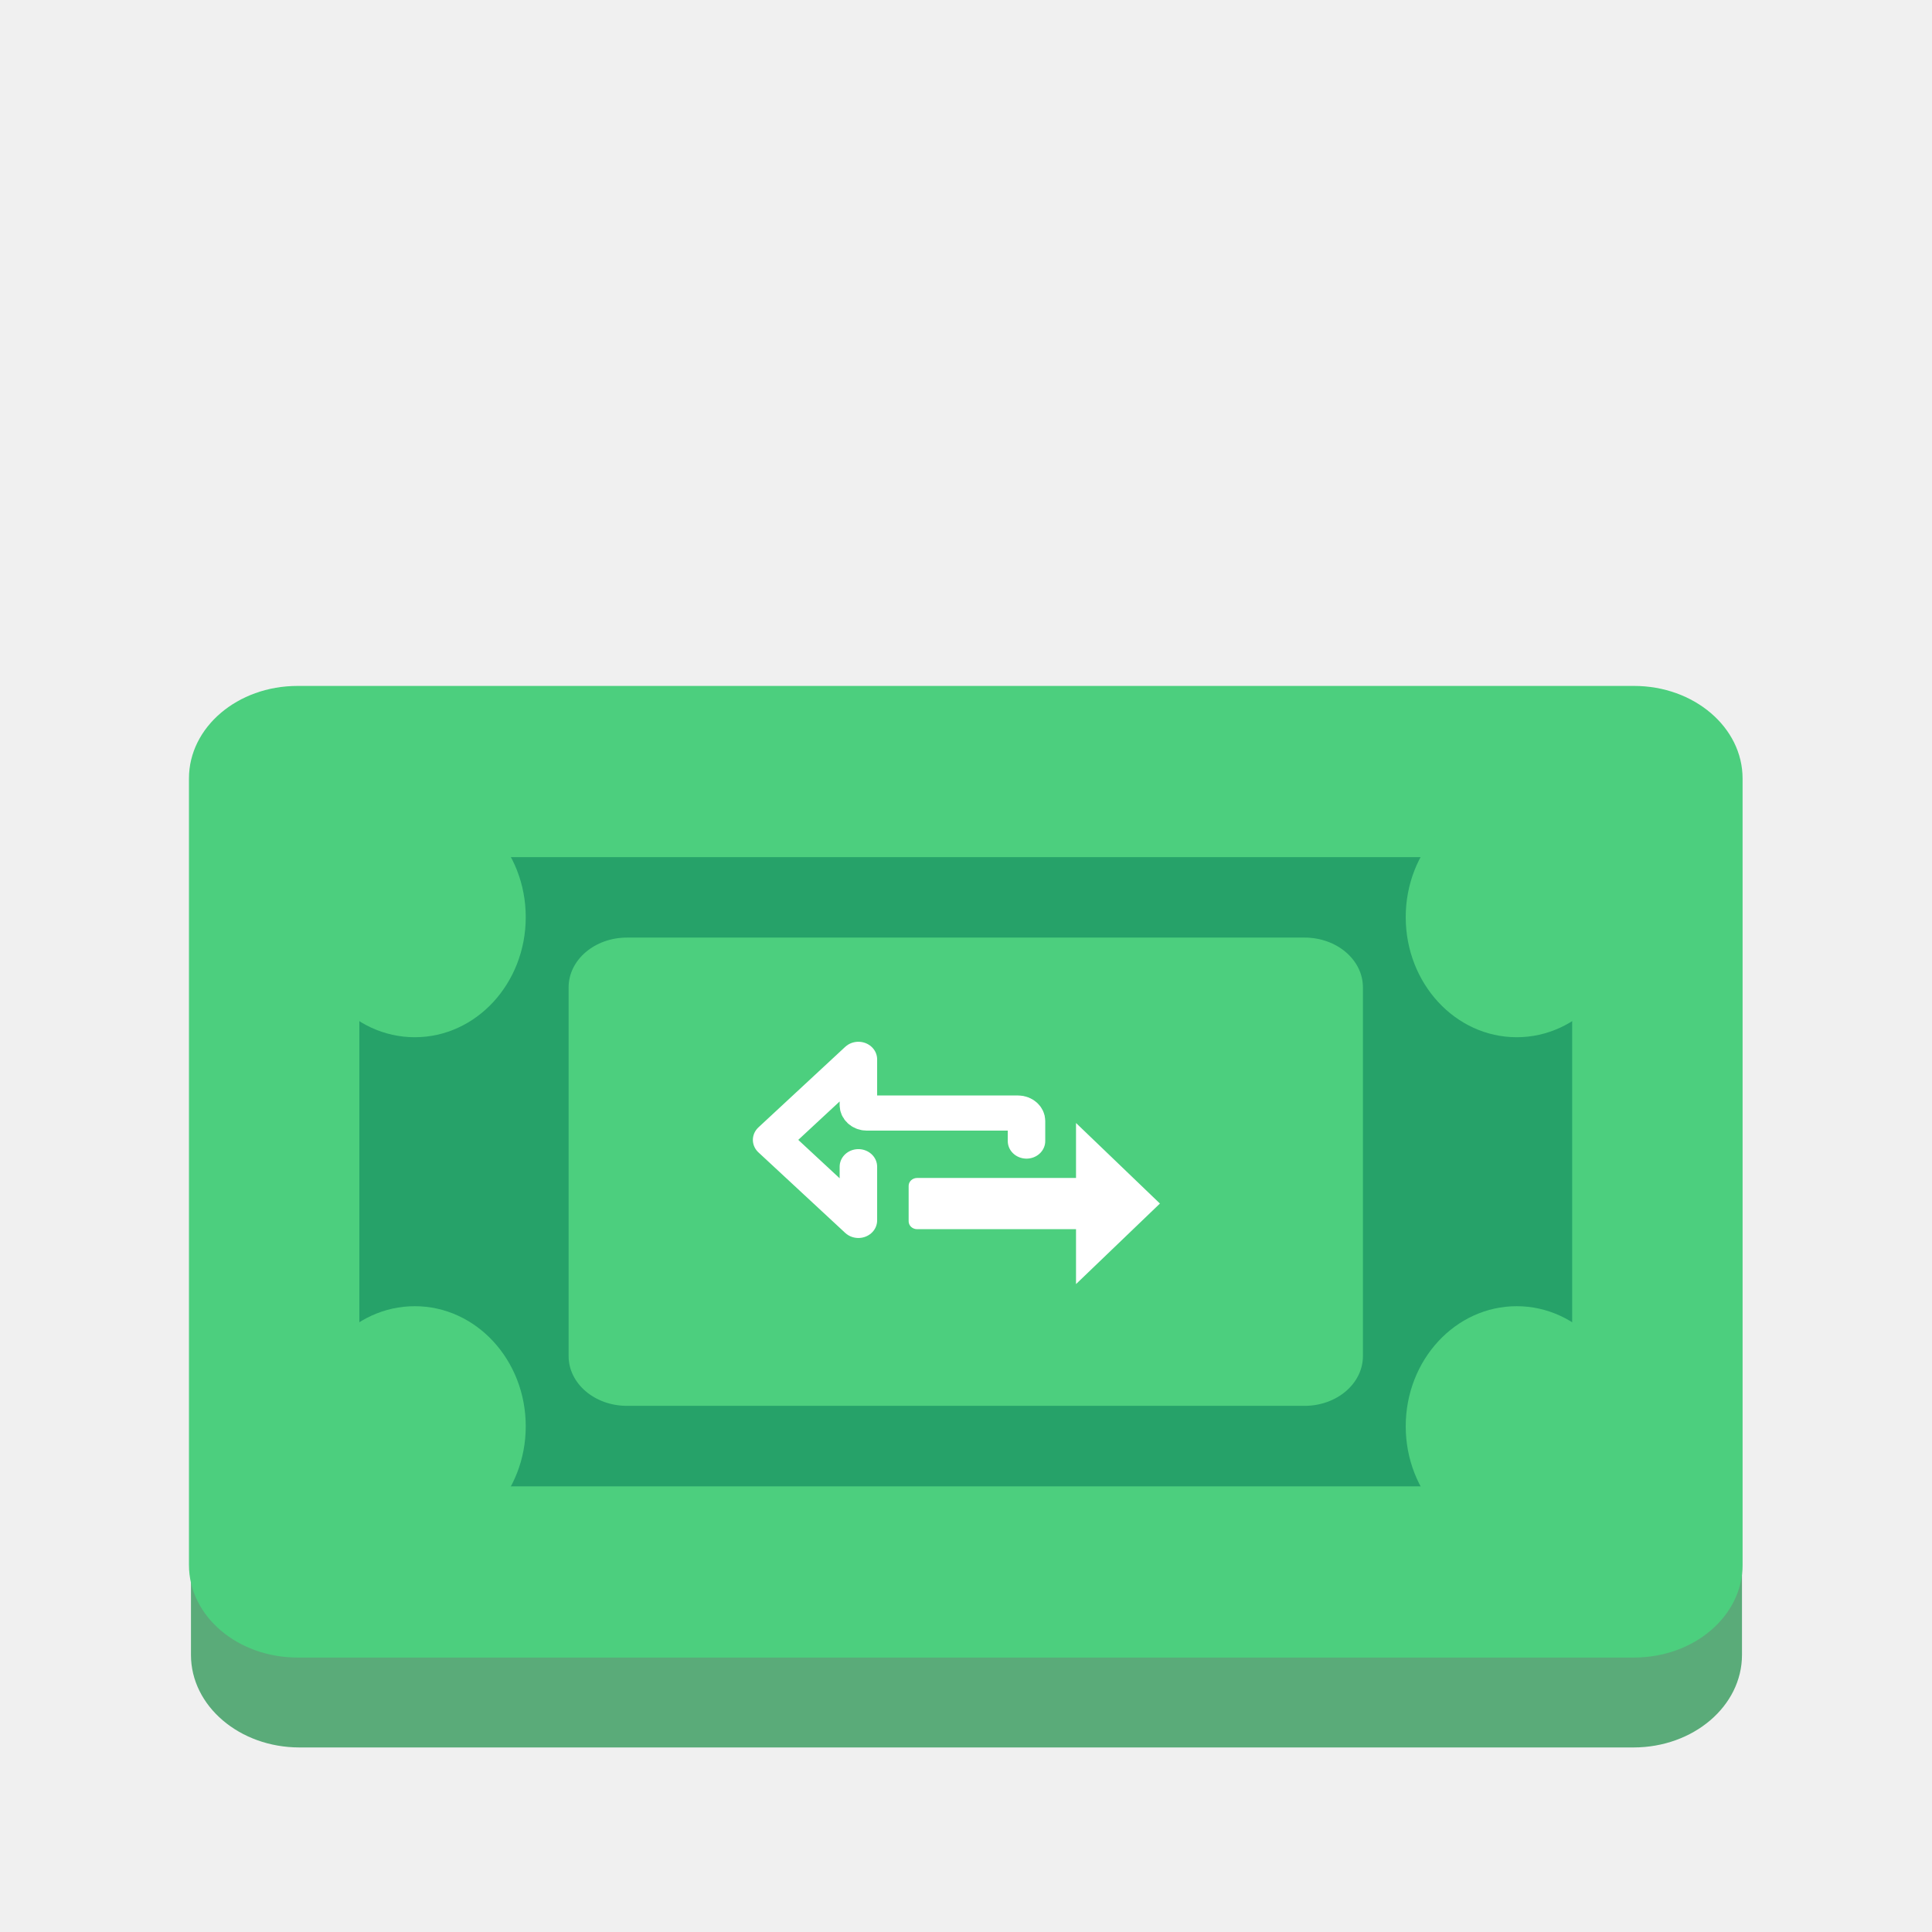
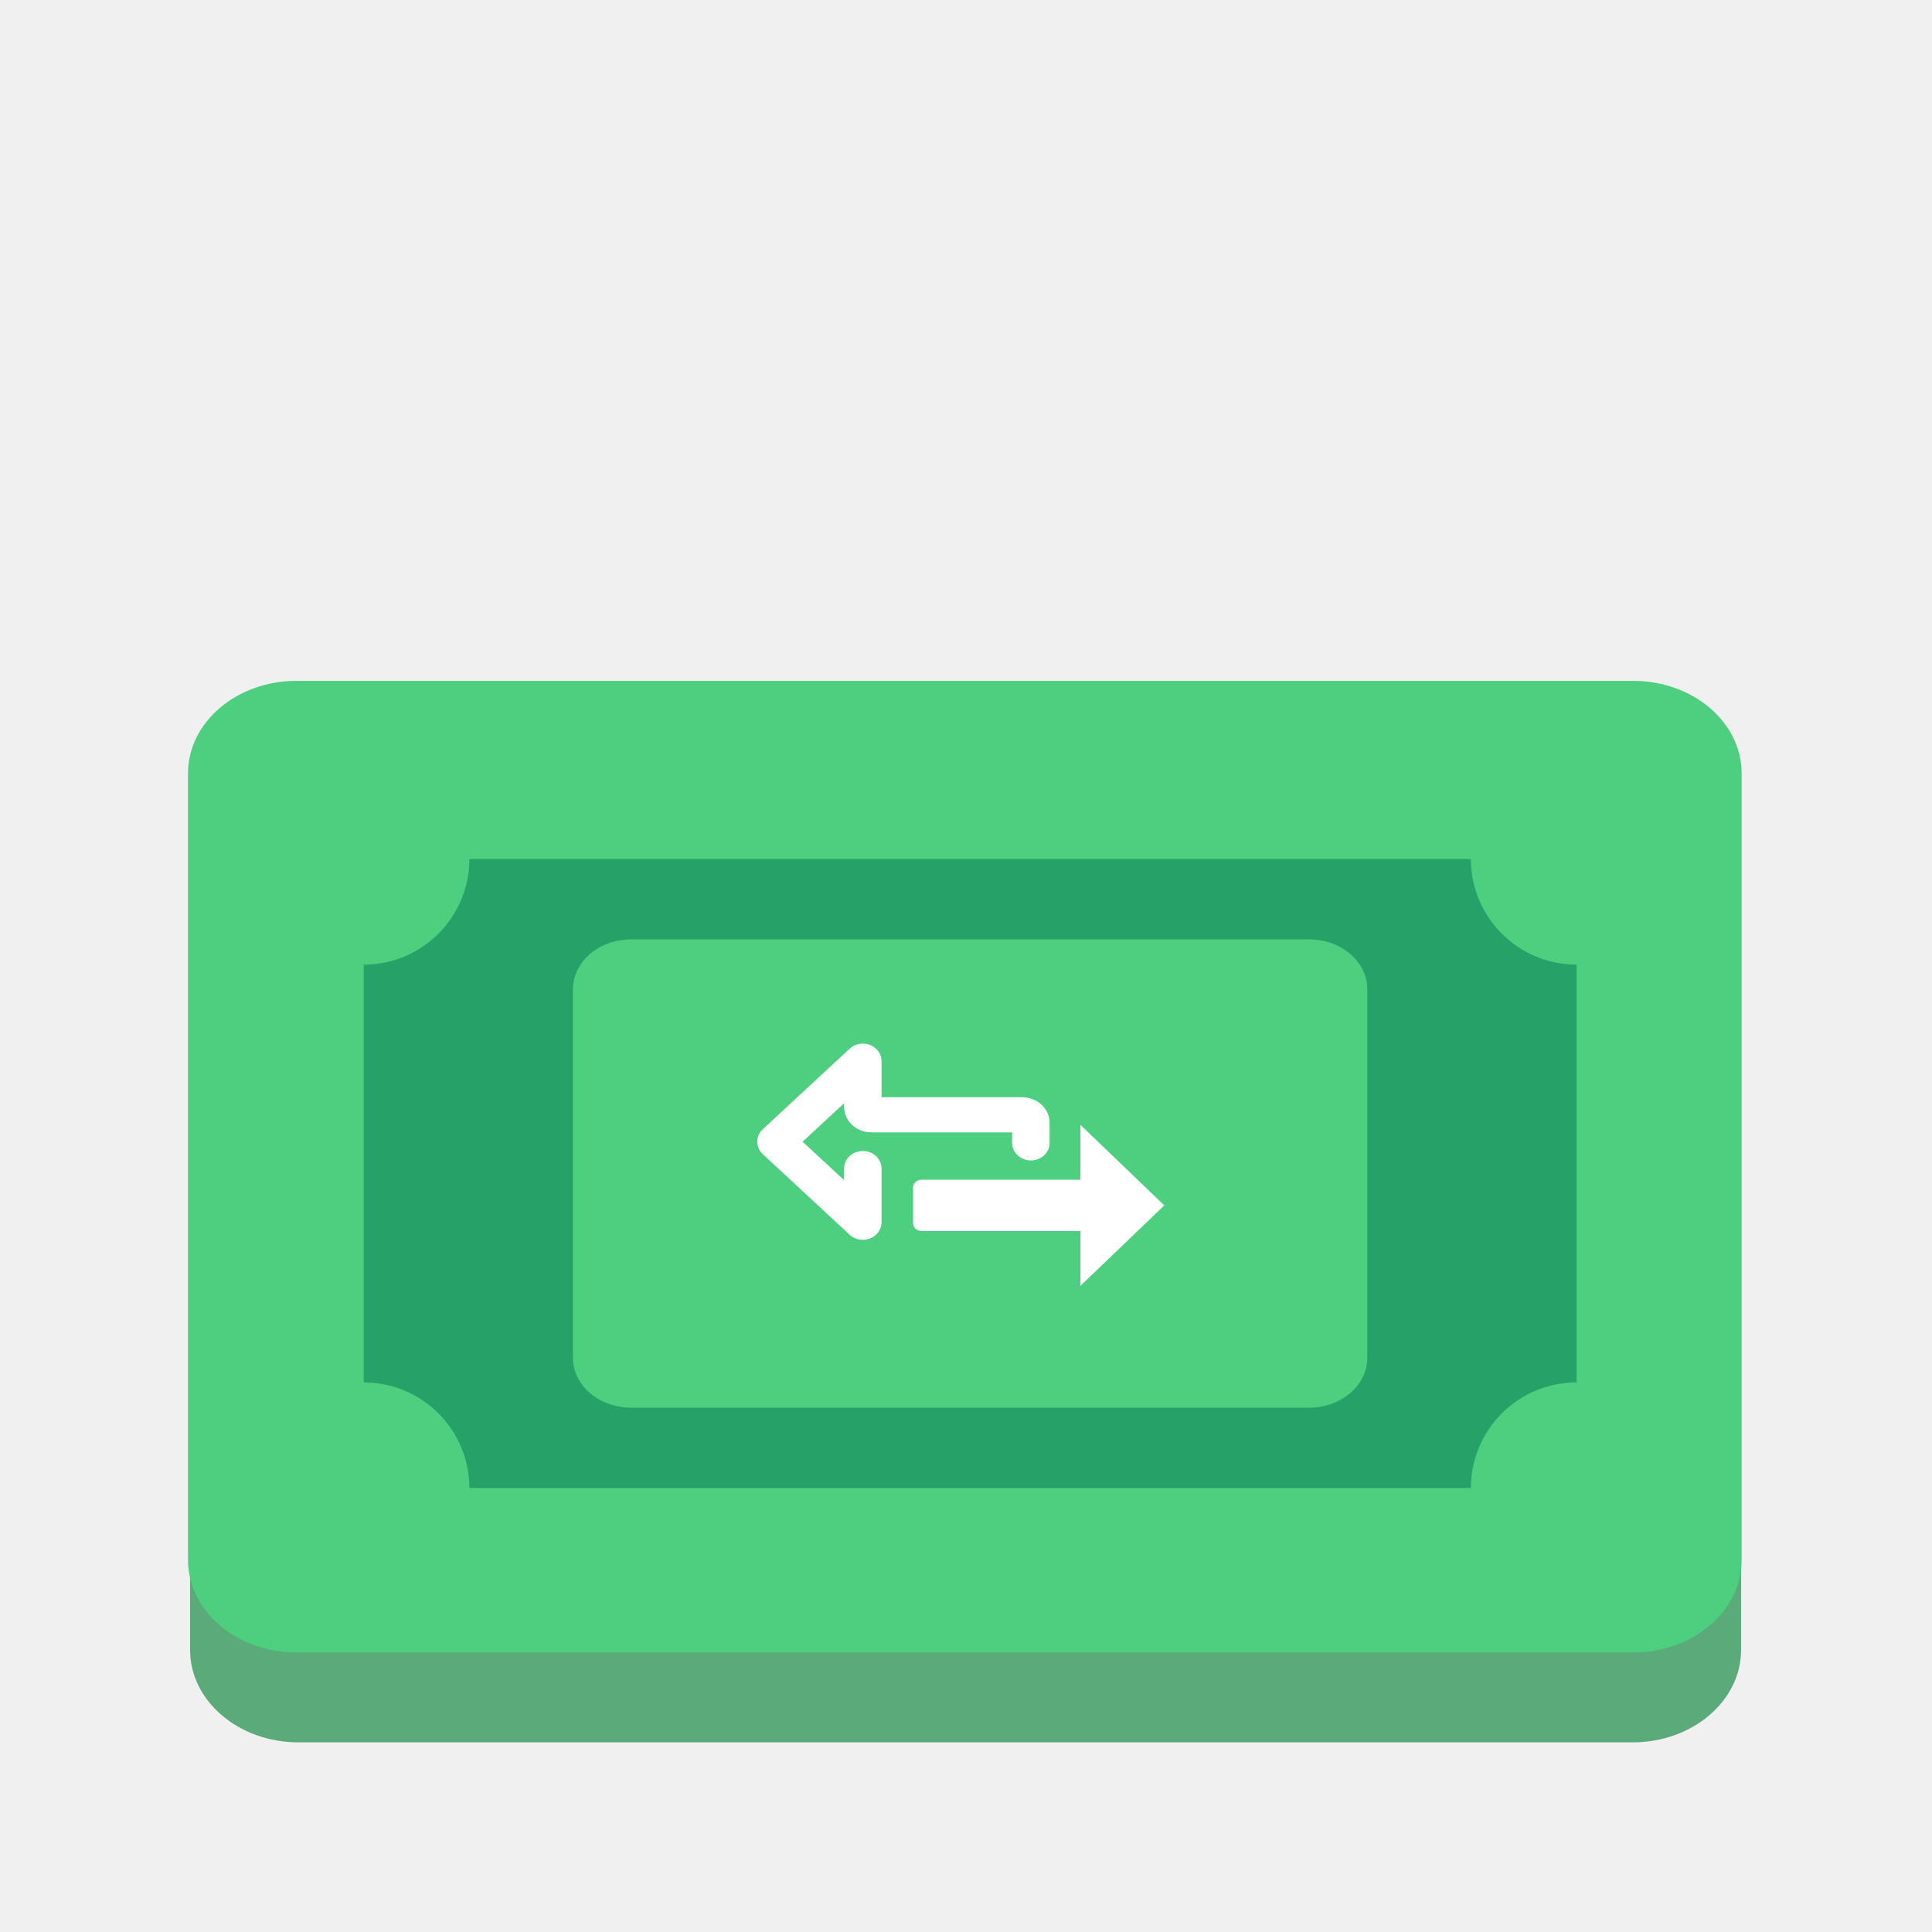
<svg xmlns="http://www.w3.org/2000/svg" height="128px" viewBox="0 0 128 128" width="128px">
-   <path d="m 19.84 51.402 h 88.383 c 3.973 0 7.188 2.746 7.188 6.133 v 52.109 c 0 3.383 -3.215 6.129 -7.188 6.129 h -88.383 c -3.969 0 -7.188 -2.746 -7.188 -6.129 v -52.109 c 0 -3.387 3.219 -6.133 7.188 -6.133 z m 0 0" fill="#118a3f" fill-opacity="0.671" />
-   <path d="m 19.707 45.445 h 88.555 c 3.969 0 7.188 2.742 7.188 6.129 v 52.109 c 0 3.387 -3.219 6.133 -7.188 6.133 h -88.555 c -3.969 0 -7.188 -2.746 -7.188 -6.133 v -52.109 c 0 -3.387 3.219 -6.129 7.188 -6.129 z m 0 0" fill="#4ccf7e" />
-   <path d="m 31.336 56.789 h 65.293 c 4.16 0 7.531 2.93 7.531 6.547 v 28.586 c 0 3.617 -3.371 6.551 -7.531 6.551 h -65.293 c -4.156 0 -7.527 -2.934 -7.527 -6.551 v -28.586 c 0 -3.617 3.371 -6.547 7.527 -6.547 z m 0 0" fill="#26a269" />
+   <path d="m 19.781 51.066 h 88.383 c 3.969 0 7.188 2.746 7.188 6.133 v 52.109 c 0 3.383 -3.219 6.129 -7.188 6.129 h -88.383 c -3.973 0 -7.188 -2.746 -7.188 -6.129 v -52.109 c 0 -3.387 3.215 -6.133 7.188 -6.133 z m 0 0" fill="#118a3f" fill-opacity="0.671" />
+   <path d="m 19.645 45.109 h 88.555 c 3.969 0 7.188 2.742 7.188 6.129 v 52.109 c 0 3.387 -3.219 6.133 -7.188 6.133 h -88.555 c -3.969 0 -7.188 -2.746 -7.188 -6.133 v -52.109 c 0 -3.387 3.219 -6.129 7.188 -6.129 z m 0 0" fill="#4ccf7e" />
+   <path d="m 31.629 56.906 h 65.293 c 4.156 0 7.531 2.934 7.531 6.551 v 28.586 c 0 3.617 -3.375 6.547 -7.531 6.547 h -65.293 c -4.16 0 -7.531 -2.93 -7.531 -6.547 v -28.586 c 0 -3.617 3.371 -6.551 7.531 -6.551 z m 0 0" fill="#26a269" />
  <g fill="#4ccf7e">
-     <path d="m 34.832 60.762 c 0 4.395 -3.289 7.957 -7.352 7.957 c -4.059 0 -7.352 -3.562 -7.352 -7.957 c 0 -4.391 3.293 -7.953 7.352 -7.953 c 4.062 0 7.352 3.562 7.352 7.953 z m 0 0" />
-     <path d="m 107.84 60.762 c 0 4.395 -3.293 7.957 -7.355 7.957 c -4.059 0 -7.352 -3.562 -7.352 -7.957 c 0 -4.391 3.293 -7.953 7.352 -7.953 c 4.062 0 7.355 3.562 7.355 7.953 z m 0 0" />
-     <path d="m 34.832 94.496 c 0 4.391 -3.289 7.953 -7.352 7.953 c -4.059 0 -7.352 -3.562 -7.352 -7.953 c 0 -4.395 3.293 -7.957 7.352 -7.957 c 4.062 0 7.352 3.562 7.352 7.957 z m 0 0" />
-     <path d="m 107.84 94.496 c 0 4.391 -3.293 7.953 -7.355 7.953 c -4.059 0 -7.352 -3.562 -7.352 -7.953 c 0 -4.395 3.293 -7.957 7.352 -7.957 c 4.062 0 7.355 3.562 7.355 7.957 z m 0 0" />
-     <path d="m 41.539 62.117 h 44.891 c 2.137 0 3.867 1.477 3.867 3.297 v 24.43 c 0 1.82 -1.73 3.297 -3.867 3.297 h -44.891 c -2.137 0 -3.867 -1.477 -3.867 -3.297 v -24.43 c 0 -1.82 1.73 -3.297 3.867 -3.297 z m 0 0" />
+     <path d="m 31.098 56.91 c 0 3.867 -3.133 7 -7 7 c -3.863 0 -7 -3.133 -7 -7 c 0 -3.867 3.137 -7 7 -7 c 3.867 0 7 3.133 7 7 z m 0 0" />
+     <path d="m 111.449 56.91 c 0 3.867 -3.133 7 -7 7 c -3.867 0 -7 -3.133 -7 -7 c 0 -3.867 3.133 -7 7 -7 c 3.867 0 7 3.133 7 7 z m 0 0" />
+     <path d="m 31.098 98.59 c 0 3.863 -3.133 7 -7 7 c -3.863 0 -7 -3.137 -7 -7 c 0 -3.867 3.137 -7 7 -7 c 3.867 0 7 3.133 7 7 z m 0 0" />
+     <path d="m 111.449 98.59 c 0 3.863 -3.133 7 -7 7 c -3.867 0 -7 -3.137 -7 -7 c 0 -3.867 3.133 -7 7 -7 c 3.867 0 7 3.133 7 7 z m 0 0" />
+     <path d="m 41.828 62.234 h 44.891 c 2.137 0 3.867 1.48 3.867 3.301 v 24.43 c 0 1.82 -1.73 3.297 -3.867 3.297 h -44.891 c -2.137 0 -3.867 -1.477 -3.867 -3.297 v -24.43 c 0 -1.82 1.73 -3.301 3.867 -3.301 z m 0 0" />
  </g>
-   <path d="m 58.857 79.538 v 3.642 l -5.517 -5.461 l 5.517 -5.461 v 3.102 c 0 0.296 0.24 0.54 0.54 0.54 h 9.607 c 0.296 0 0.54 0.24 0.54 0.536 v 1.363" fill="none" stroke="#ffffff" stroke-linecap="round" stroke-linejoin="round" stroke-width="2.383" transform="matrix(1.042157 0 0 0.977077 -4.467397 -0.417679)" />
-   <path d="m 76.848 79.738 l -5.559 5.336 v -3.637 h -10.527 c -0.309 0 -0.562 -0.234 -0.562 -0.523 v -2.348 c 0 -0.289 0.254 -0.523 0.562 -0.523 h 10.527 v -3.641 z m 0 0" fill="#ffffff" />
+   <path d="m 58.86 79.539 v 3.642 l -5.521 -5.461 l 5.521 -5.461 v 3.102 c 0 0.296 0.24 0.536 0.536 0.536 h 9.607 c 0.3 0 0.54 0.24 0.54 0.54 v 1.363" fill="none" stroke="#ffffff" stroke-linecap="round" stroke-linejoin="round" stroke-width="2.383" transform="matrix(1.042157 0 0 0.977077 -4.177104 -0.297514)" />
+   <path d="m 77.137 79.859 l -5.559 5.336 v -3.637 h -10.527 c -0.309 0 -0.559 -0.234 -0.559 -0.523 v -2.348 c 0 -0.289 0.25 -0.527 0.559 -0.527 h 10.527 v -3.637 z m 0 0" fill="#ffffff" />
</svg>
